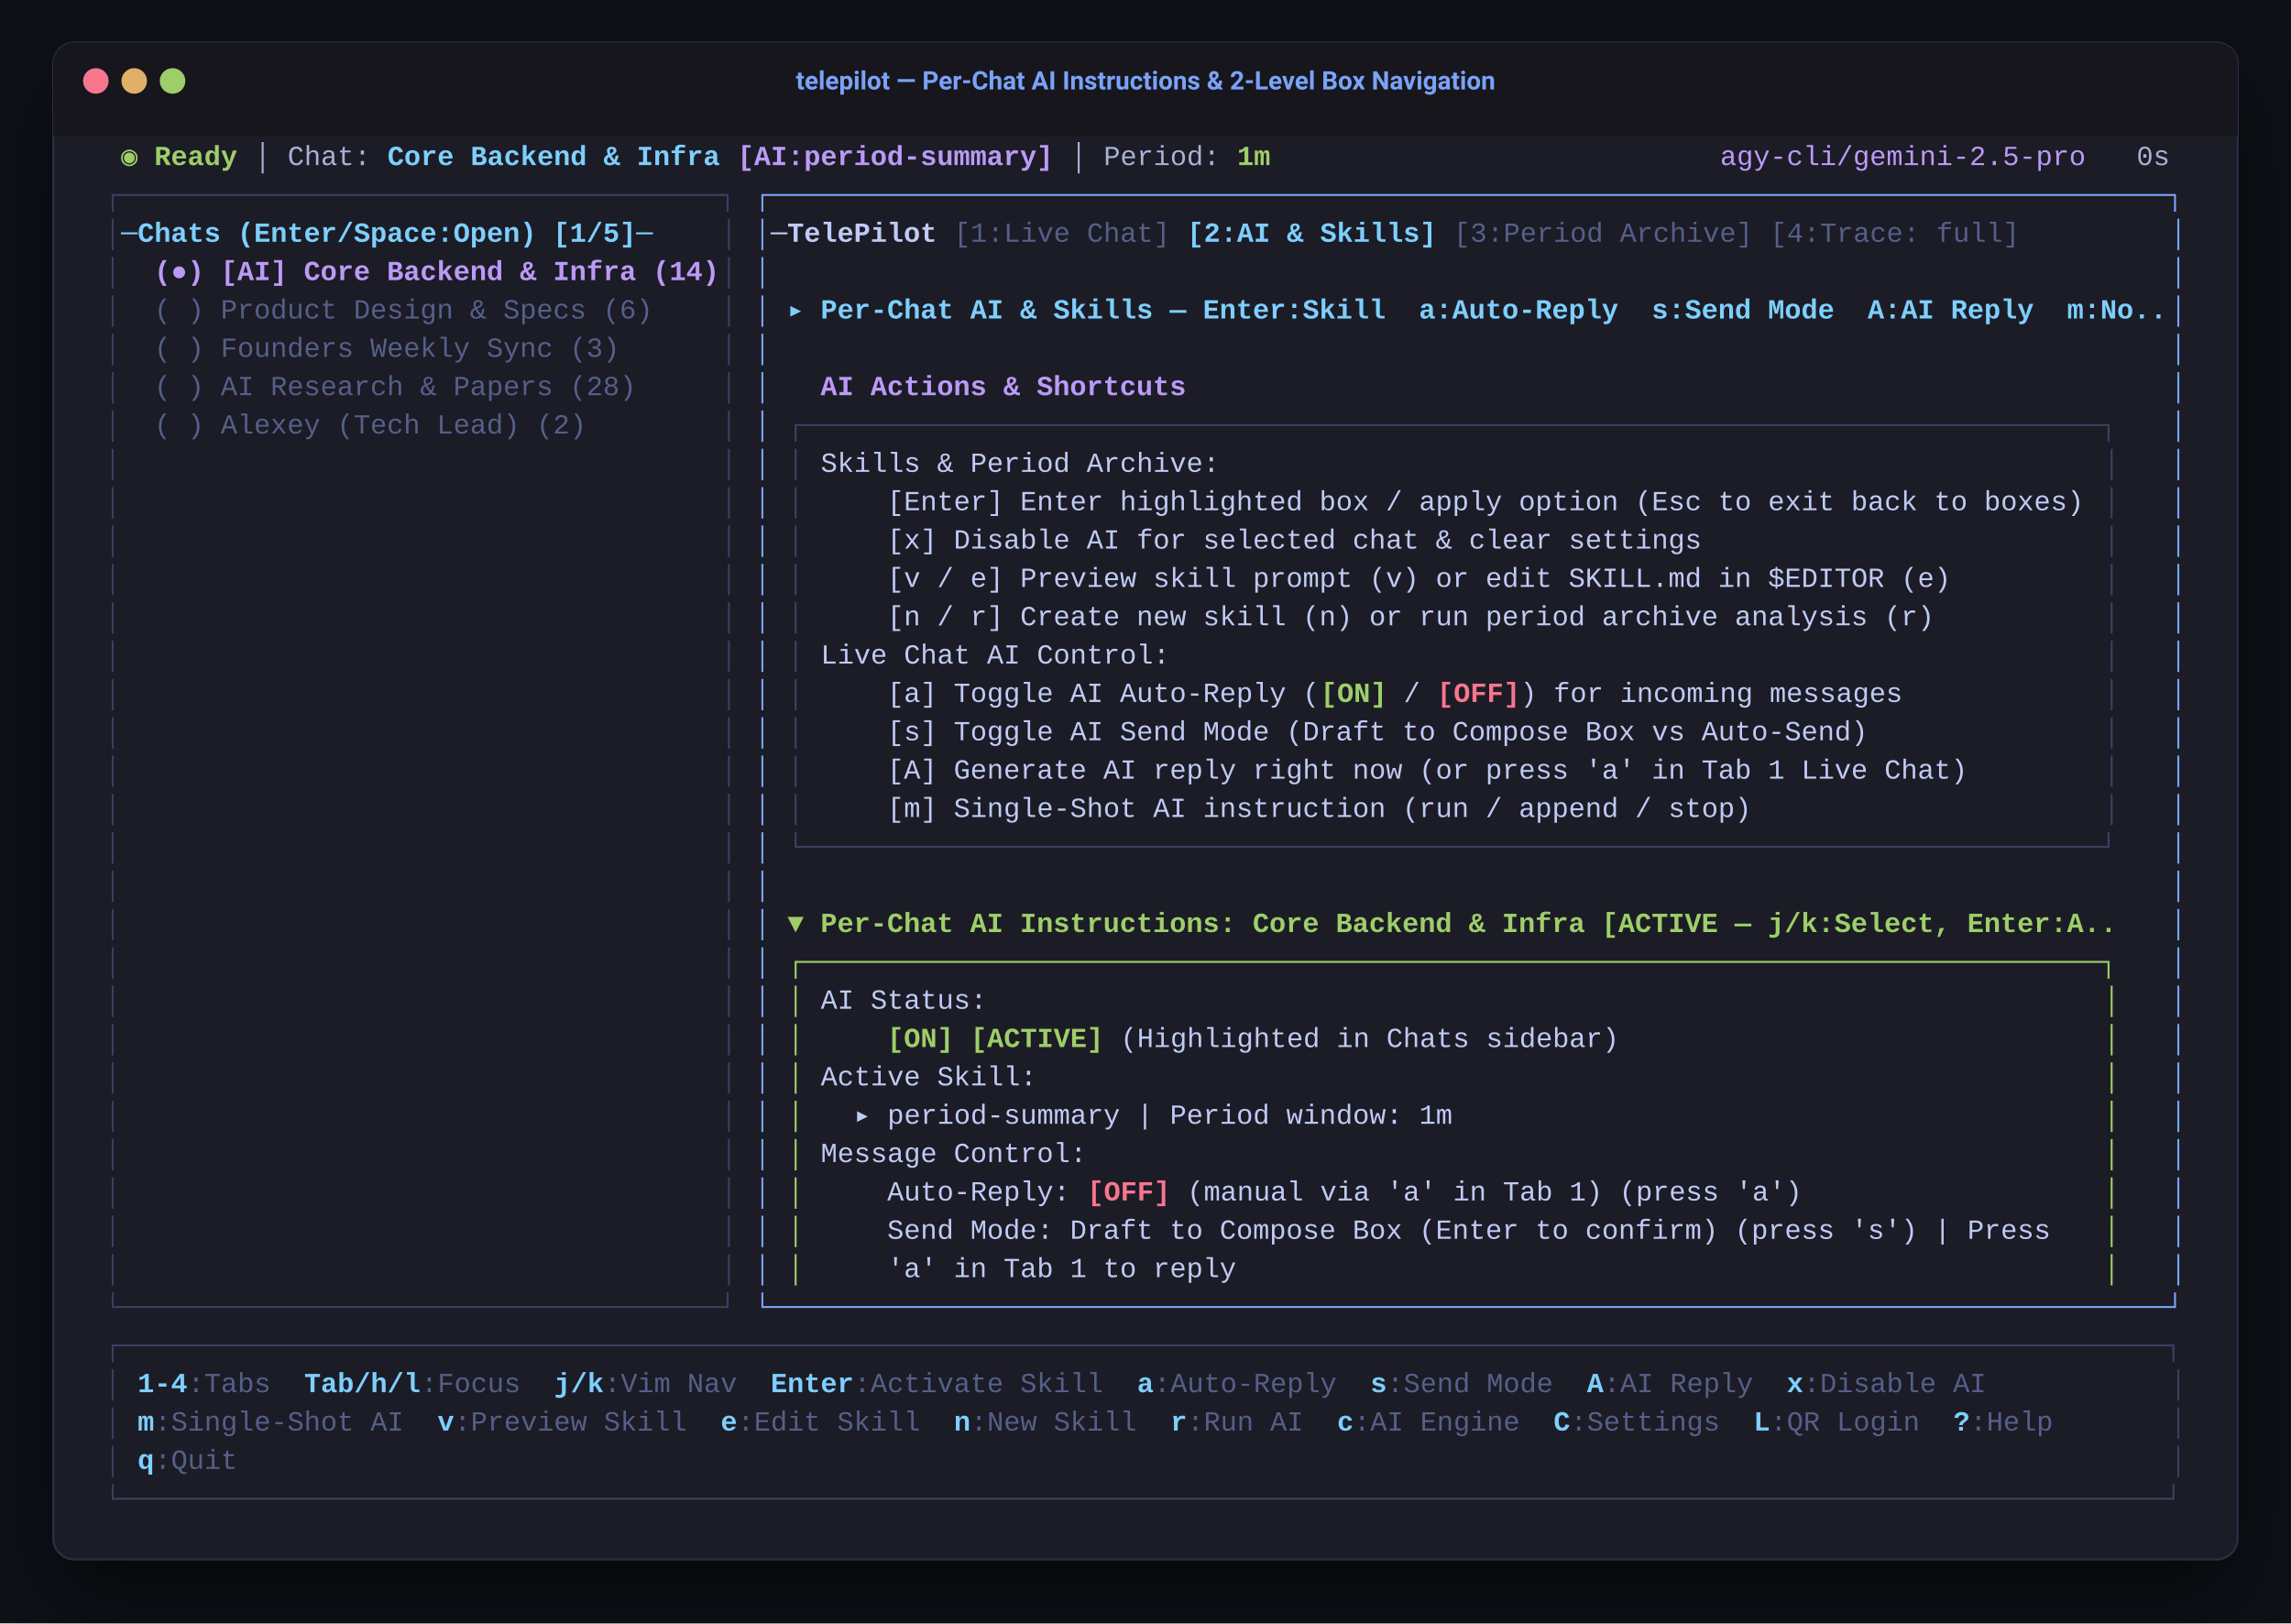
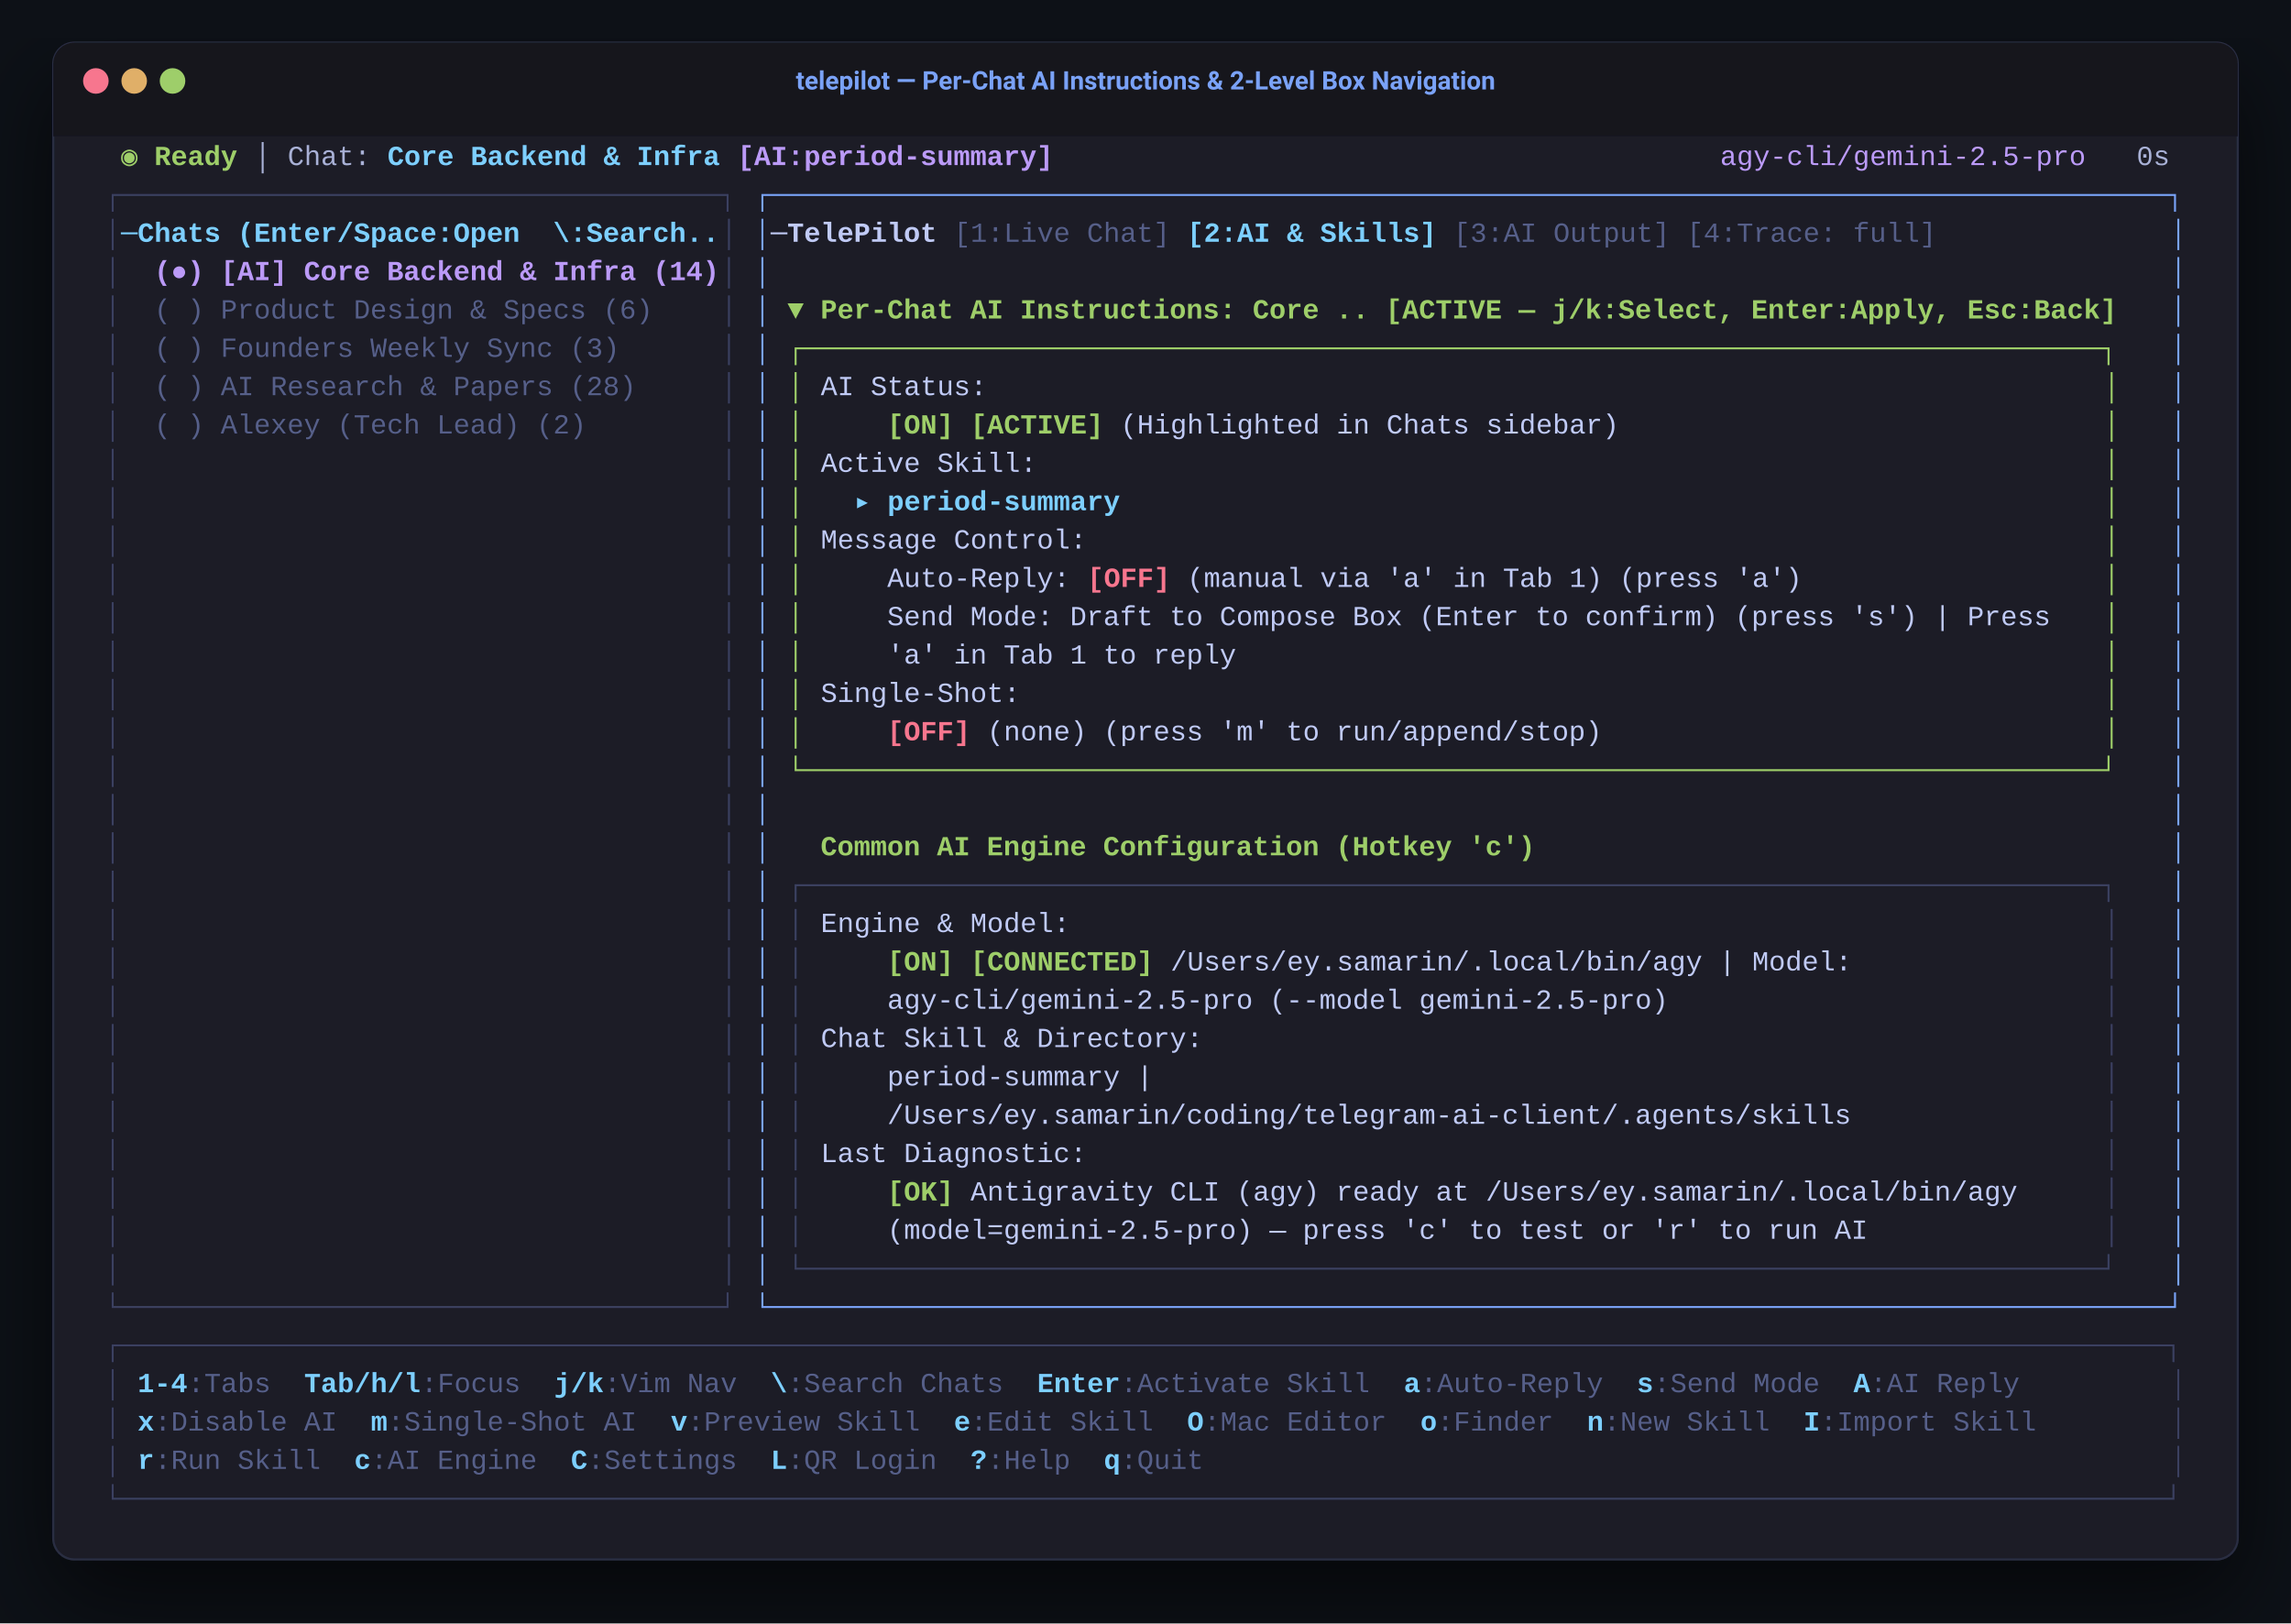
<svg xmlns="http://www.w3.org/2000/svg" viewBox="0 0 1075.5 762.0" width="1075.5" height="762.0">
  <defs>
    <filter id="shadow" x="-5%" y="-5%" width="110%" height="115%">
      <feDropShadow dx="0" dy="18" stdDeviation="22" flood-color="#000000" flood-opacity="0.6" />
    </filter>
  </defs>
  <style>
    .mono { font-family: ui-monospace, SFMono-Regular, Menlo, Monaco, Consolas, "Liberation Mono", "Courier New", monospace; font-size: 13px; font-variant-ligatures: none; }
  </style>
  <rect width="100%" height="100%" fill="#0d1117" />
  <g transform="translate(25.0, 20.0)" filter="url(#shadow)" font-family="ui-monospace, SFMono-Regular, Menlo, Monaco, Consolas, 'Liberation Mono', 'Courier New', monospace" font-size="13">
    <rect width="1025.5" height="712.0" rx="10" ry="10" fill="#1a1b26" stroke="#292e42" stroke-width="1" />
    <path d="M 0,10 A 10,10 0 0 1 10,0 L 1015.5,0 A 10,10 0 0 1 1025.5,10 L 1025.5,44.0 L 0,44.0 Z" fill="#16161e" />
    <circle cx="20" cy="18" r="6" fill="#f7768e" />
    <circle cx="38" cy="18" r="6" fill="#e0af68" />
    <circle cx="56" cy="18" r="6" fill="#9ece6a" />
    <text x="512.8" y="22" font-family="-apple-system, BlinkMacSystemFont, 'Segoe UI', Roboto, Helvetica, Arial, sans-serif" font-size="12" fill="#7aa2f7" font-weight="600" text-anchor="middle">telepilot — Per-Chat AI Instructions &amp; 2-Level Box Navigation</text>
    <text class="mono" x="24.0" y="57.5" xml:space="preserve">
      <tspan x="31.8" y="57.5" fill="#9ece69" font-weight="bold">◉ Ready</tspan>
      <tspan x="86.6" y="57.5" fill="#a9b1d6"> │ Chat: </tspan>
      <tspan x="156.9" y="57.5" fill="#7dcfff" font-weight="bold">Core Backend &amp; Infra</tspan>
      <tspan x="321.2" y="57.5" fill="#bb9af7" font-weight="bold">[AI:period-summary]</tspan>
-       <tspan x="469.7" y="57.5" fill="#a9b1d6"> │ Period: </tspan>
-       <tspan x="555.8" y="57.5" fill="#9ece69" font-weight="bold">1m</tspan>
      <tspan x="782.5" y="57.5" fill="#bb9af7">agy-cli/gemini-2.5-pro</tspan>
      <tspan x="954.6" y="57.5" fill="#a9b1d6">   0s </tspan>
    </text>
    <text class="mono" x="24.0" y="75.5" xml:space="preserve">
      <tspan x="24.0" y="75.5" fill="#3b4161">┌────────────────────────────────────┐</tspan>
      <tspan x="329.0" y="75.5" fill="#79a2f7">┌────────────────────────────────────────────────────────────────────────────────────┐</tspan>
    </text>
    <text class="mono" x="24.0" y="93.5" xml:space="preserve">
      <tspan x="24.0" y="93.5" fill="#3b4161">│</tspan>
-       <tspan x="31.8" y="93.5" fill="#7dcfff" font-weight="bold">─Chats (Enter/Space:Open) [1/5]─    </tspan>
+       <tspan x="31.8" y="93.5" fill="#7dcfff" font-weight="bold">─Chats (Enter/Space:Open  \:Search..</tspan>
      <tspan x="313.3" y="93.5" fill="#3b4161">│</tspan>
      <tspan x="329.0" y="93.5" fill="#79a2f7">│</tspan>
      <tspan x="336.8" y="93.5" fill="#c0caf5" font-weight="bold">─TelePilot</tspan>
      <tspan x="422.8" y="93.5" fill="#565f89">[1:Live Chat]</tspan>
      <tspan x="532.3" y="93.5" fill="#7dcfff" font-weight="bold">[2:AI &amp; Skills]</tspan>
-       <tspan x="657.4" y="93.5" fill="#565f89">[3:Period Archive]</tspan>
-       <tspan x="806.0" y="93.5" fill="#565f89">[4:Trace: full]</tspan>
+       <tspan x="657.4" y="93.5" fill="#565f89">[3:AI Output]</tspan>
+       <tspan x="766.9" y="93.5" fill="#565f89">[4:Trace: full]</tspan>
      <tspan x="993.7" y="93.5" fill="#79a2f7">│</tspan>
    </text>
    <text class="mono" x="24.0" y="111.5" xml:space="preserve">
      <tspan x="24.0" y="111.5" fill="#3b4161">│</tspan>
      <tspan x="31.8" y="111.5" fill="#bb9af7" font-weight="bold">  (●) [AI] Core Backend &amp; Infra (14)</tspan>
      <tspan x="313.3" y="111.5" fill="#3b4161">│</tspan>
      <tspan x="329.0" y="111.5" fill="#79a2f7">│</tspan>
      <tspan x="993.7" y="111.5" fill="#79a2f7">│</tspan>
    </text>
    <text class="mono" x="24.0" y="129.5" xml:space="preserve">
      <tspan x="24.0" y="129.5" fill="#3b4161">│</tspan>
      <tspan x="31.8" y="129.5" fill="#565f89">  ( ) Product Design &amp; Specs (6)    </tspan>
      <tspan x="313.3" y="129.5" fill="#3b4161">│</tspan>
      <tspan x="329.0" y="129.5" fill="#79a2f7">│</tspan>
-       <tspan x="336.8" y="129.5" fill="#7dcfff" font-weight="bold"> ▸ Per-Chat AI &amp; Skills — Enter:Skill  a:Auto-Reply  s:Send Mode  A:AI Reply  m:No..</tspan>
+       <tspan x="344.6" y="129.5" fill="#9ece69" font-weight="bold">▼ Per-Chat AI Instructions: Core .. [ACTIVE — j/k:Select, Enter:Apply, Esc:Back]</tspan>
      <tspan x="993.7" y="129.5" fill="#79a2f7">│</tspan>
    </text>
    <text class="mono" x="24.0" y="147.5" xml:space="preserve">
      <tspan x="24.0" y="147.5" fill="#3b4161">│</tspan>
      <tspan x="31.8" y="147.5" fill="#565f89">  ( ) Founders Weekly Sync (3)      </tspan>
      <tspan x="313.3" y="147.5" fill="#3b4161">│</tspan>
      <tspan x="329.0" y="147.5" fill="#79a2f7">│</tspan>
+       <tspan x="344.6" y="147.5" fill="#9ece69">┌──────────────────────────────────────────────────────────────────────────────┐</tspan>
      <tspan x="993.7" y="147.5" fill="#79a2f7">│</tspan>
    </text>
    <text class="mono" x="24.0" y="165.5" xml:space="preserve">
      <tspan x="24.0" y="165.5" fill="#3b4161">│</tspan>
      <tspan x="31.8" y="165.5" fill="#565f89">  ( ) AI Research &amp; Papers (28)     </tspan>
      <tspan x="313.3" y="165.5" fill="#3b4161">│</tspan>
      <tspan x="329.0" y="165.5" fill="#79a2f7">│</tspan>
-       <tspan x="344.6" y="165.5" fill="#bb9af7" font-weight="bold">  AI Actions &amp; Shortcuts</tspan>
+       <tspan x="344.6" y="165.5" fill="#9ece69">│</tspan>
+       <tspan x="360.3" y="165.5" fill="#c0caf5">AI Status:                                                                  </tspan>
+       <tspan x="962.4" y="165.5" fill="#9ece69">│</tspan>
      <tspan x="993.7" y="165.5" fill="#79a2f7">│</tspan>
    </text>
    <text class="mono" x="24.0" y="183.5" xml:space="preserve">
      <tspan x="24.0" y="183.5" fill="#3b4161">│</tspan>
      <tspan x="31.8" y="183.5" fill="#565f89">  ( ) Alexey (Tech Lead) (2)        </tspan>
      <tspan x="313.3" y="183.5" fill="#3b4161">│</tspan>
      <tspan x="329.0" y="183.5" fill="#79a2f7">│</tspan>
-       <tspan x="344.6" y="183.5" fill="#3b4161">┌──────────────────────────────────────────────────────────────────────────────┐</tspan>
+       <tspan x="344.6" y="183.5" fill="#9ece69">│</tspan>
+       <tspan x="391.5" y="183.5" fill="#9ece69" font-weight="bold">[ON]</tspan>
+       <tspan x="430.6" y="183.5" fill="#9ece69" font-weight="bold">[ACTIVE]</tspan>
+       <tspan x="493.2" y="183.5" fill="#c0caf5"> (Highlighted in Chats sidebar)                            </tspan>
+       <tspan x="962.4" y="183.5" fill="#9ece69">│</tspan>
      <tspan x="993.7" y="183.5" fill="#79a2f7">│</tspan>
    </text>
    <text class="mono" x="24.0" y="201.5" xml:space="preserve">
      <tspan x="24.0" y="201.5" fill="#3b4161">│</tspan>
      <tspan x="313.3" y="201.5" fill="#3b4161">│</tspan>
      <tspan x="329.0" y="201.5" fill="#79a2f7">│</tspan>
-       <tspan x="344.6" y="201.5" fill="#3b4161">│</tspan>
-       <tspan x="360.3" y="201.5" fill="#c0caf5">Skills &amp; Period Archive:                                                    </tspan>
-       <tspan x="962.4" y="201.5" fill="#3b4161">│</tspan>
+       <tspan x="344.6" y="201.5" fill="#9ece69">│</tspan>
+       <tspan x="360.3" y="201.5" fill="#c0caf5">Active Skill:                                                               </tspan>
+       <tspan x="962.4" y="201.5" fill="#9ece69">│</tspan>
      <tspan x="993.7" y="201.5" fill="#79a2f7">│</tspan>
    </text>
    <text class="mono" x="24.0" y="219.5" xml:space="preserve">
      <tspan x="24.0" y="219.5" fill="#3b4161">│</tspan>
      <tspan x="313.3" y="219.5" fill="#3b4161">│</tspan>
      <tspan x="329.0" y="219.5" fill="#79a2f7">│</tspan>
-       <tspan x="344.6" y="219.5" fill="#3b4161">│</tspan>
-       <tspan x="360.3" y="219.5" fill="#c0caf5">    [Enter] Enter highlighted box / apply option (Esc to exit back to boxes)</tspan>
-       <tspan x="962.4" y="219.5" fill="#3b4161">│</tspan>
+       <tspan x="344.6" y="219.5" fill="#9ece69">│</tspan>
+       <tspan x="360.3" y="219.5" fill="#7dcfff" font-weight="bold">  ▸ period-summary                                                          </tspan>
+       <tspan x="962.4" y="219.5" fill="#9ece69">│</tspan>
      <tspan x="993.7" y="219.5" fill="#79a2f7">│</tspan>
    </text>
    <text class="mono" x="24.0" y="237.5" xml:space="preserve">
      <tspan x="24.0" y="237.5" fill="#3b4161">│</tspan>
      <tspan x="313.3" y="237.5" fill="#3b4161">│</tspan>
      <tspan x="329.0" y="237.5" fill="#79a2f7">│</tspan>
-       <tspan x="344.6" y="237.5" fill="#3b4161">│</tspan>
-       <tspan x="360.3" y="237.5" fill="#c0caf5">    [x] Disable AI for selected chat &amp; clear settings                       </tspan>
-       <tspan x="962.4" y="237.5" fill="#3b4161">│</tspan>
+       <tspan x="344.6" y="237.5" fill="#9ece69">│</tspan>
+       <tspan x="360.3" y="237.5" fill="#c0caf5">Message Control:                                                            </tspan>
+       <tspan x="962.4" y="237.5" fill="#9ece69">│</tspan>
      <tspan x="993.7" y="237.5" fill="#79a2f7">│</tspan>
    </text>
    <text class="mono" x="24.0" y="255.5" xml:space="preserve">
      <tspan x="24.0" y="255.5" fill="#3b4161">│</tspan>
      <tspan x="313.3" y="255.5" fill="#3b4161">│</tspan>
      <tspan x="329.0" y="255.5" fill="#79a2f7">│</tspan>
-       <tspan x="344.6" y="255.5" fill="#3b4161">│</tspan>
-       <tspan x="360.3" y="255.5" fill="#c0caf5">    [v / e] Preview skill prompt (v) or edit SKILL.md in $EDITOR (e)        </tspan>
-       <tspan x="962.4" y="255.5" fill="#3b4161">│</tspan>
+       <tspan x="344.6" y="255.5" fill="#9ece69">│</tspan>
+       <tspan x="360.3" y="255.5" fill="#c0caf5">    Auto-Reply: </tspan>
+       <tspan x="485.4" y="255.5" fill="#f7768e" font-weight="bold">[OFF]</tspan>
+       <tspan x="524.5" y="255.5" fill="#c0caf5"> (manual via 'a' in Tab 1) (press 'a')                 </tspan>
+       <tspan x="962.4" y="255.5" fill="#9ece69">│</tspan>
      <tspan x="993.7" y="255.5" fill="#79a2f7">│</tspan>
    </text>
    <text class="mono" x="24.0" y="273.5" xml:space="preserve">
      <tspan x="24.0" y="273.5" fill="#3b4161">│</tspan>
      <tspan x="313.3" y="273.5" fill="#3b4161">│</tspan>
      <tspan x="329.0" y="273.5" fill="#79a2f7">│</tspan>
-       <tspan x="344.6" y="273.5" fill="#3b4161">│</tspan>
-       <tspan x="360.3" y="273.5" fill="#c0caf5">    [n / r] Create new skill (n) or run period archive analysis (r)         </tspan>
-       <tspan x="962.4" y="273.5" fill="#3b4161">│</tspan>
+       <tspan x="344.6" y="273.5" fill="#9ece69">│</tspan>
+       <tspan x="360.3" y="273.5" fill="#c0caf5">    Send Mode: Draft to Compose Box (Enter to confirm) (press 's') | Press  </tspan>
+       <tspan x="962.4" y="273.5" fill="#9ece69">│</tspan>
      <tspan x="993.7" y="273.5" fill="#79a2f7">│</tspan>
    </text>
    <text class="mono" x="24.0" y="291.5" xml:space="preserve">
      <tspan x="24.0" y="291.5" fill="#3b4161">│</tspan>
      <tspan x="313.3" y="291.5" fill="#3b4161">│</tspan>
      <tspan x="329.0" y="291.5" fill="#79a2f7">│</tspan>
-       <tspan x="344.6" y="291.5" fill="#3b4161">│</tspan>
-       <tspan x="360.3" y="291.5" fill="#c0caf5">Live Chat AI Control:                                                       </tspan>
-       <tspan x="962.4" y="291.5" fill="#3b4161">│</tspan>
+       <tspan x="344.6" y="291.5" fill="#9ece69">│</tspan>
+       <tspan x="360.3" y="291.5" fill="#c0caf5">    'a' in Tab 1 to reply                                                   </tspan>
+       <tspan x="962.4" y="291.5" fill="#9ece69">│</tspan>
      <tspan x="993.7" y="291.5" fill="#79a2f7">│</tspan>
    </text>
    <text class="mono" x="24.0" y="309.5" xml:space="preserve">
      <tspan x="24.0" y="309.5" fill="#3b4161">│</tspan>
      <tspan x="313.3" y="309.5" fill="#3b4161">│</tspan>
      <tspan x="329.0" y="309.5" fill="#79a2f7">│</tspan>
-       <tspan x="344.6" y="309.5" fill="#3b4161">│</tspan>
-       <tspan x="360.3" y="309.5" fill="#c0caf5">    [a] Toggle AI Auto-Reply (</tspan>
-       <tspan x="594.9" y="309.5" fill="#9ece69" font-weight="bold">[ON]</tspan>
-       <tspan x="626.1" y="309.5" fill="#c0caf5"> / </tspan>
-       <tspan x="649.6" y="309.5" fill="#f7768e" font-weight="bold">[OFF]</tspan>
-       <tspan x="688.7" y="309.5" fill="#c0caf5">) for incoming messages           </tspan>
-       <tspan x="962.4" y="309.5" fill="#3b4161">│</tspan>
+       <tspan x="344.6" y="309.5" fill="#9ece69">│</tspan>
+       <tspan x="360.3" y="309.5" fill="#c0caf5">Single-Shot:                                                                </tspan>
+       <tspan x="962.4" y="309.5" fill="#9ece69">│</tspan>
      <tspan x="993.7" y="309.5" fill="#79a2f7">│</tspan>
    </text>
    <text class="mono" x="24.0" y="327.5" xml:space="preserve">
      <tspan x="24.0" y="327.5" fill="#3b4161">│</tspan>
      <tspan x="313.3" y="327.5" fill="#3b4161">│</tspan>
      <tspan x="329.0" y="327.5" fill="#79a2f7">│</tspan>
-       <tspan x="344.6" y="327.5" fill="#3b4161">│</tspan>
-       <tspan x="360.3" y="327.5" fill="#c0caf5">    [s] Toggle AI Send Mode (Draft to Compose Box vs Auto-Send)             </tspan>
-       <tspan x="962.4" y="327.5" fill="#3b4161">│</tspan>
+       <tspan x="344.6" y="327.5" fill="#9ece69">│</tspan>
+       <tspan x="391.5" y="327.5" fill="#f7768e" font-weight="bold">[OFF]</tspan>
+       <tspan x="430.6" y="327.5" fill="#c0caf5"> (none) (press 'm' to run/append/stop)                             </tspan>
+       <tspan x="962.4" y="327.5" fill="#9ece69">│</tspan>
      <tspan x="993.7" y="327.5" fill="#79a2f7">│</tspan>
    </text>
    <text class="mono" x="24.0" y="345.5" xml:space="preserve">
      <tspan x="24.0" y="345.5" fill="#3b4161">│</tspan>
      <tspan x="313.3" y="345.5" fill="#3b4161">│</tspan>
      <tspan x="329.0" y="345.5" fill="#79a2f7">│</tspan>
-       <tspan x="344.6" y="345.5" fill="#3b4161">│</tspan>
-       <tspan x="360.3" y="345.5" fill="#c0caf5">    [A] Generate AI reply right now (or press 'a' in Tab 1 Live Chat)       </tspan>
-       <tspan x="962.4" y="345.5" fill="#3b4161">│</tspan>
+       <tspan x="344.6" y="345.5" fill="#9ece69">└──────────────────────────────────────────────────────────────────────────────┘</tspan>
      <tspan x="993.7" y="345.5" fill="#79a2f7">│</tspan>
    </text>
    <text class="mono" x="24.0" y="363.5" xml:space="preserve">
      <tspan x="24.0" y="363.5" fill="#3b4161">│</tspan>
      <tspan x="313.3" y="363.5" fill="#3b4161">│</tspan>
      <tspan x="329.0" y="363.5" fill="#79a2f7">│</tspan>
-       <tspan x="344.6" y="363.5" fill="#3b4161">│</tspan>
-       <tspan x="360.3" y="363.5" fill="#c0caf5">    [m] Single-Shot AI instruction (run / append / stop)                    </tspan>
-       <tspan x="962.4" y="363.5" fill="#3b4161">│</tspan>
      <tspan x="993.7" y="363.5" fill="#79a2f7">│</tspan>
    </text>
    <text class="mono" x="24.0" y="381.5" xml:space="preserve">
      <tspan x="24.0" y="381.5" fill="#3b4161">│</tspan>
      <tspan x="313.3" y="381.5" fill="#3b4161">│</tspan>
      <tspan x="329.0" y="381.5" fill="#79a2f7">│</tspan>
-       <tspan x="344.6" y="381.5" fill="#3b4161">└──────────────────────────────────────────────────────────────────────────────┘</tspan>
+       <tspan x="344.6" y="381.5" fill="#9ece69" font-weight="bold">  Common AI Engine Configuration (Hotkey 'c')                                   </tspan>
      <tspan x="993.7" y="381.5" fill="#79a2f7">│</tspan>
    </text>
    <text class="mono" x="24.0" y="399.5" xml:space="preserve">
      <tspan x="24.0" y="399.5" fill="#3b4161">│</tspan>
      <tspan x="313.3" y="399.5" fill="#3b4161">│</tspan>
      <tspan x="329.0" y="399.5" fill="#79a2f7">│</tspan>
+       <tspan x="344.6" y="399.5" fill="#3b4161">┌──────────────────────────────────────────────────────────────────────────────┐</tspan>
      <tspan x="993.7" y="399.5" fill="#79a2f7">│</tspan>
    </text>
    <text class="mono" x="24.0" y="417.5" xml:space="preserve">
      <tspan x="24.0" y="417.5" fill="#3b4161">│</tspan>
      <tspan x="313.3" y="417.5" fill="#3b4161">│</tspan>
      <tspan x="329.0" y="417.5" fill="#79a2f7">│</tspan>
-       <tspan x="344.6" y="417.5" fill="#9ece69" font-weight="bold">▼ Per-Chat AI Instructions: Core Backend &amp; Infra [ACTIVE — j/k:Select, Enter:A..</tspan>
+       <tspan x="344.6" y="417.5" fill="#3b4161">│</tspan>
+       <tspan x="360.3" y="417.5" fill="#c0caf5">Engine &amp; Model:                                                             </tspan>
+       <tspan x="962.4" y="417.5" fill="#3b4161">│</tspan>
      <tspan x="993.7" y="417.5" fill="#79a2f7">│</tspan>
    </text>
    <text class="mono" x="24.0" y="435.5" xml:space="preserve">
      <tspan x="24.0" y="435.5" fill="#3b4161">│</tspan>
      <tspan x="313.3" y="435.5" fill="#3b4161">│</tspan>
      <tspan x="329.0" y="435.5" fill="#79a2f7">│</tspan>
-       <tspan x="344.6" y="435.5" fill="#9ece69">┌──────────────────────────────────────────────────────────────────────────────┐</tspan>
+       <tspan x="344.6" y="435.5" fill="#3b4161">│</tspan>
+       <tspan x="391.5" y="435.5" fill="#9ece69" font-weight="bold">[ON]</tspan>
+       <tspan x="430.6" y="435.5" fill="#9ece69" font-weight="bold">[CONNECTED]</tspan>
+       <tspan x="516.7" y="435.5" fill="#c0caf5"> /Users/ey.samarin/.local/bin/agy | Model:              </tspan>
+       <tspan x="962.4" y="435.5" fill="#3b4161">│</tspan>
      <tspan x="993.7" y="435.5" fill="#79a2f7">│</tspan>
    </text>
    <text class="mono" x="24.0" y="453.5" xml:space="preserve">
      <tspan x="24.0" y="453.5" fill="#3b4161">│</tspan>
      <tspan x="313.3" y="453.5" fill="#3b4161">│</tspan>
      <tspan x="329.0" y="453.5" fill="#79a2f7">│</tspan>
-       <tspan x="344.6" y="453.5" fill="#9ece69">│</tspan>
-       <tspan x="360.3" y="453.5" fill="#c0caf5">AI Status:                                                                  </tspan>
-       <tspan x="962.4" y="453.5" fill="#9ece69">│</tspan>
+       <tspan x="344.6" y="453.5" fill="#3b4161">│</tspan>
+       <tspan x="360.3" y="453.5" fill="#c0caf5">    agy-cli/gemini-2.5-pro (--model gemini-2.5-pro)                         </tspan>
+       <tspan x="962.4" y="453.5" fill="#3b4161">│</tspan>
      <tspan x="993.7" y="453.5" fill="#79a2f7">│</tspan>
    </text>
    <text class="mono" x="24.0" y="471.5" xml:space="preserve">
      <tspan x="24.0" y="471.5" fill="#3b4161">│</tspan>
      <tspan x="313.3" y="471.5" fill="#3b4161">│</tspan>
      <tspan x="329.0" y="471.5" fill="#79a2f7">│</tspan>
-       <tspan x="344.6" y="471.5" fill="#9ece69">│</tspan>
-       <tspan x="391.5" y="471.5" fill="#9ece69" font-weight="bold">[ON]</tspan>
-       <tspan x="430.6" y="471.5" fill="#9ece69" font-weight="bold">[ACTIVE]</tspan>
-       <tspan x="493.2" y="471.5" fill="#c0caf5"> (Highlighted in Chats sidebar)                            </tspan>
-       <tspan x="962.4" y="471.5" fill="#9ece69">│</tspan>
+       <tspan x="344.6" y="471.5" fill="#3b4161">│</tspan>
+       <tspan x="360.3" y="471.5" fill="#c0caf5">Chat Skill &amp; Directory:                                                     </tspan>
+       <tspan x="962.4" y="471.5" fill="#3b4161">│</tspan>
      <tspan x="993.7" y="471.5" fill="#79a2f7">│</tspan>
    </text>
    <text class="mono" x="24.0" y="489.5" xml:space="preserve">
      <tspan x="24.0" y="489.5" fill="#3b4161">│</tspan>
      <tspan x="313.3" y="489.5" fill="#3b4161">│</tspan>
      <tspan x="329.0" y="489.5" fill="#79a2f7">│</tspan>
-       <tspan x="344.6" y="489.5" fill="#9ece69">│</tspan>
-       <tspan x="360.3" y="489.5" fill="#c0caf5">Active Skill:                                                               </tspan>
-       <tspan x="962.4" y="489.5" fill="#9ece69">│</tspan>
+       <tspan x="344.6" y="489.5" fill="#3b4161">│</tspan>
+       <tspan x="360.3" y="489.5" fill="#c0caf5">    period-summary |                                                        </tspan>
+       <tspan x="962.4" y="489.5" fill="#3b4161">│</tspan>
      <tspan x="993.7" y="489.5" fill="#79a2f7">│</tspan>
    </text>
    <text class="mono" x="24.0" y="507.5" xml:space="preserve">
      <tspan x="24.0" y="507.5" fill="#3b4161">│</tspan>
      <tspan x="313.3" y="507.5" fill="#3b4161">│</tspan>
      <tspan x="329.0" y="507.5" fill="#79a2f7">│</tspan>
-       <tspan x="344.6" y="507.5" fill="#9ece69">│</tspan>
-       <tspan x="360.3" y="507.5" fill="#c0caf5">  ▸ period-summary | Period window: 1m                                      </tspan>
-       <tspan x="962.4" y="507.5" fill="#9ece69">│</tspan>
+       <tspan x="344.6" y="507.5" fill="#3b4161">│</tspan>
+       <tspan x="360.3" y="507.5" fill="#c0caf5">    /Users/ey.samarin/coding/telegram-ai-client/.agents/skills              </tspan>
+       <tspan x="962.4" y="507.5" fill="#3b4161">│</tspan>
      <tspan x="993.7" y="507.5" fill="#79a2f7">│</tspan>
    </text>
    <text class="mono" x="24.0" y="525.5" xml:space="preserve">
      <tspan x="24.0" y="525.5" fill="#3b4161">│</tspan>
      <tspan x="313.3" y="525.5" fill="#3b4161">│</tspan>
      <tspan x="329.0" y="525.5" fill="#79a2f7">│</tspan>
-       <tspan x="344.6" y="525.5" fill="#9ece69">│</tspan>
-       <tspan x="360.3" y="525.5" fill="#c0caf5">Message Control:                                                            </tspan>
-       <tspan x="962.4" y="525.5" fill="#9ece69">│</tspan>
+       <tspan x="344.6" y="525.5" fill="#3b4161">│</tspan>
+       <tspan x="360.3" y="525.5" fill="#c0caf5">Last Diagnostic:                                                            </tspan>
+       <tspan x="962.4" y="525.5" fill="#3b4161">│</tspan>
      <tspan x="993.7" y="525.5" fill="#79a2f7">│</tspan>
    </text>
    <text class="mono" x="24.0" y="543.5" xml:space="preserve">
      <tspan x="24.0" y="543.5" fill="#3b4161">│</tspan>
      <tspan x="313.3" y="543.5" fill="#3b4161">│</tspan>
      <tspan x="329.0" y="543.5" fill="#79a2f7">│</tspan>
-       <tspan x="344.6" y="543.5" fill="#9ece69">│</tspan>
-       <tspan x="360.3" y="543.5" fill="#c0caf5">    Auto-Reply: </tspan>
-       <tspan x="485.4" y="543.5" fill="#f7768e" font-weight="bold">[OFF]</tspan>
-       <tspan x="524.5" y="543.5" fill="#c0caf5"> (manual via 'a' in Tab 1) (press 'a')                 </tspan>
-       <tspan x="962.4" y="543.5" fill="#9ece69">│</tspan>
+       <tspan x="344.6" y="543.5" fill="#3b4161">│</tspan>
+       <tspan x="391.5" y="543.5" fill="#9ece69" font-weight="bold">[OK]</tspan>
+       <tspan x="422.8" y="543.5" fill="#c0caf5"> Antigravity CLI (agy) ready at /Users/ey.samarin/.local/bin/agy    </tspan>
+       <tspan x="962.4" y="543.5" fill="#3b4161">│</tspan>
      <tspan x="993.7" y="543.5" fill="#79a2f7">│</tspan>
    </text>
    <text class="mono" x="24.0" y="561.5" xml:space="preserve">
      <tspan x="24.0" y="561.5" fill="#3b4161">│</tspan>
      <tspan x="313.3" y="561.5" fill="#3b4161">│</tspan>
      <tspan x="329.0" y="561.5" fill="#79a2f7">│</tspan>
-       <tspan x="344.6" y="561.5" fill="#9ece69">│</tspan>
-       <tspan x="360.3" y="561.5" fill="#c0caf5">    Send Mode: Draft to Compose Box (Enter to confirm) (press 's') | Press  </tspan>
-       <tspan x="962.4" y="561.5" fill="#9ece69">│</tspan>
+       <tspan x="344.6" y="561.5" fill="#3b4161">│</tspan>
+       <tspan x="360.3" y="561.5" fill="#c0caf5">    (model=gemini-2.5-pro) — press 'c' to test or 'r' to run AI             </tspan>
+       <tspan x="962.4" y="561.5" fill="#3b4161">│</tspan>
      <tspan x="993.7" y="561.5" fill="#79a2f7">│</tspan>
    </text>
    <text class="mono" x="24.0" y="579.5" xml:space="preserve">
      <tspan x="24.0" y="579.5" fill="#3b4161">│</tspan>
      <tspan x="313.3" y="579.5" fill="#3b4161">│</tspan>
      <tspan x="329.0" y="579.5" fill="#79a2f7">│</tspan>
-       <tspan x="344.6" y="579.5" fill="#9ece69">│</tspan>
-       <tspan x="360.3" y="579.5" fill="#c0caf5">    'a' in Tab 1 to reply                                                   </tspan>
-       <tspan x="962.4" y="579.5" fill="#9ece69">│</tspan>
+       <tspan x="344.6" y="579.5" fill="#3b4161">└──────────────────────────────────────────────────────────────────────────────┘</tspan>
      <tspan x="993.7" y="579.5" fill="#79a2f7">│</tspan>
    </text>
    <text class="mono" x="24.0" y="597.5" xml:space="preserve">
      <tspan x="24.0" y="597.5" fill="#3b4161">└────────────────────────────────────┘</tspan>
      <tspan x="329.0" y="597.5" fill="#79a2f7">└────────────────────────────────────────────────────────────────────────────────────┘</tspan>
    </text>
    <text class="mono" x="24.0" y="615.5" xml:space="preserve">
      <tspan x="24.0" y="615.5" fill="#3b4161">┌───────────────────────────────────────────────────────────────────────────────────────────────────────────────────────────┐</tspan>
    </text>
    <text class="mono" x="24.0" y="633.5" xml:space="preserve">
      <tspan x="24.0" y="633.5" fill="#3b4161">│</tspan>
      <tspan x="39.6" y="633.5" fill="#7dcfff" font-weight="bold">1-4</tspan>
      <tspan x="63.1" y="633.5" fill="#565f89">:Tabs</tspan>
      <tspan x="117.8" y="633.5" fill="#7dcfff" font-weight="bold">Tab/h/l</tspan>
      <tspan x="172.6" y="633.5" fill="#565f89">:Focus</tspan>
      <tspan x="235.1" y="633.5" fill="#7dcfff" font-weight="bold">j/k</tspan>
      <tspan x="258.6" y="633.5" fill="#565f89">:Vim Nav</tspan>
-       <tspan x="336.8" y="633.5" fill="#7dcfff" font-weight="bold">Enter</tspan>
-       <tspan x="375.9" y="633.5" fill="#565f89">:Activate Skill</tspan>
-       <tspan x="508.8" y="633.5" fill="#7dcfff" font-weight="bold">a</tspan>
-       <tspan x="516.7" y="633.5" fill="#565f89">:Auto-Reply</tspan>
-       <tspan x="618.3" y="633.5" fill="#7dcfff" font-weight="bold">s</tspan>
-       <tspan x="626.1" y="633.5" fill="#565f89">:Send Mode</tspan>
-       <tspan x="720.0" y="633.5" fill="#7dcfff" font-weight="bold">A</tspan>
-       <tspan x="727.8" y="633.5" fill="#565f89">:AI Reply</tspan>
-       <tspan x="813.8" y="633.5" fill="#7dcfff" font-weight="bold">x</tspan>
-       <tspan x="821.6" y="633.5" fill="#565f89">:Disable AI</tspan>
+       <tspan x="336.8" y="633.5" fill="#7dcfff" font-weight="bold">\</tspan>
+       <tspan x="344.6" y="633.5" fill="#565f89">:Search Chats</tspan>
+       <tspan x="461.9" y="633.5" fill="#7dcfff" font-weight="bold">Enter</tspan>
+       <tspan x="501.0" y="633.5" fill="#565f89">:Activate Skill</tspan>
+       <tspan x="634.0" y="633.5" fill="#7dcfff" font-weight="bold">a</tspan>
+       <tspan x="641.8" y="633.5" fill="#565f89">:Auto-Reply</tspan>
+       <tspan x="743.4" y="633.5" fill="#7dcfff" font-weight="bold">s</tspan>
+       <tspan x="751.3" y="633.5" fill="#565f89">:Send Mode</tspan>
+       <tspan x="845.1" y="633.5" fill="#7dcfff" font-weight="bold">A</tspan>
+       <tspan x="852.9" y="633.5" fill="#565f89">:AI Reply</tspan>
      <tspan x="993.7" y="633.5" fill="#3b4161">│</tspan>
    </text>
    <text class="mono" x="24.0" y="651.5" xml:space="preserve">
      <tspan x="24.0" y="651.5" fill="#3b4161">│</tspan>
-       <tspan x="39.6" y="651.5" fill="#7dcfff" font-weight="bold">m</tspan>
-       <tspan x="47.5" y="651.5" fill="#565f89">:Single-Shot AI</tspan>
-       <tspan x="180.4" y="651.5" fill="#7dcfff" font-weight="bold">v</tspan>
-       <tspan x="188.2" y="651.5" fill="#565f89">:Preview Skill</tspan>
-       <tspan x="313.3" y="651.5" fill="#7dcfff" font-weight="bold">e</tspan>
-       <tspan x="321.2" y="651.5" fill="#565f89">:Edit Skill</tspan>
-       <tspan x="422.8" y="651.5" fill="#7dcfff" font-weight="bold">n</tspan>
-       <tspan x="430.6" y="651.5" fill="#565f89">:New Skill</tspan>
-       <tspan x="524.5" y="651.5" fill="#7dcfff" font-weight="bold">r</tspan>
-       <tspan x="532.3" y="651.5" fill="#565f89">:Run AI</tspan>
-       <tspan x="602.7" y="651.5" fill="#7dcfff" font-weight="bold">c</tspan>
-       <tspan x="610.5" y="651.5" fill="#565f89">:AI Engine</tspan>
-       <tspan x="704.3" y="651.5" fill="#7dcfff" font-weight="bold">C</tspan>
-       <tspan x="712.2" y="651.5" fill="#565f89">:Settings</tspan>
-       <tspan x="798.2" y="651.5" fill="#7dcfff" font-weight="bold">L</tspan>
-       <tspan x="806.0" y="651.5" fill="#565f89">:QR Login</tspan>
-       <tspan x="892.0" y="651.5" fill="#7dcfff" font-weight="bold">?</tspan>
-       <tspan x="899.8" y="651.5" fill="#565f89">:Help</tspan>
+       <tspan x="39.6" y="651.5" fill="#7dcfff" font-weight="bold">x</tspan>
+       <tspan x="47.5" y="651.5" fill="#565f89">:Disable AI</tspan>
+       <tspan x="149.1" y="651.5" fill="#7dcfff" font-weight="bold">m</tspan>
+       <tspan x="156.9" y="651.5" fill="#565f89">:Single-Shot AI</tspan>
+       <tspan x="289.9" y="651.5" fill="#7dcfff" font-weight="bold">v</tspan>
+       <tspan x="297.7" y="651.5" fill="#565f89">:Preview Skill</tspan>
+       <tspan x="422.8" y="651.5" fill="#7dcfff" font-weight="bold">e</tspan>
+       <tspan x="430.6" y="651.5" fill="#565f89">:Edit Skill</tspan>
+       <tspan x="532.3" y="651.5" fill="#7dcfff" font-weight="bold">O</tspan>
+       <tspan x="540.1" y="651.5" fill="#565f89">:Mac Editor</tspan>
+       <tspan x="641.8" y="651.5" fill="#7dcfff" font-weight="bold">o</tspan>
+       <tspan x="649.6" y="651.5" fill="#565f89">:Finder</tspan>
+       <tspan x="720.0" y="651.5" fill="#7dcfff" font-weight="bold">n</tspan>
+       <tspan x="727.8" y="651.5" fill="#565f89">:New Skill</tspan>
+       <tspan x="821.6" y="651.5" fill="#7dcfff" font-weight="bold">I</tspan>
+       <tspan x="829.5" y="651.5" fill="#565f89">:Import Skill</tspan>
      <tspan x="993.7" y="651.5" fill="#3b4161">│</tspan>
    </text>
    <text class="mono" x="24.0" y="669.5" xml:space="preserve">
      <tspan x="24.0" y="669.5" fill="#3b4161">│</tspan>
-       <tspan x="39.6" y="669.5" fill="#7dcfff" font-weight="bold">q</tspan>
-       <tspan x="47.5" y="669.5" fill="#565f89">:Quit</tspan>
+       <tspan x="39.6" y="669.5" fill="#7dcfff" font-weight="bold">r</tspan>
+       <tspan x="47.5" y="669.5" fill="#565f89">:Run Skill</tspan>
+       <tspan x="141.3" y="669.5" fill="#7dcfff" font-weight="bold">c</tspan>
+       <tspan x="149.1" y="669.5" fill="#565f89">:AI Engine</tspan>
+       <tspan x="243.0" y="669.5" fill="#7dcfff" font-weight="bold">C</tspan>
+       <tspan x="250.8" y="669.5" fill="#565f89">:Settings</tspan>
+       <tspan x="336.8" y="669.5" fill="#7dcfff" font-weight="bold">L</tspan>
+       <tspan x="344.6" y="669.5" fill="#565f89">:QR Login</tspan>
+       <tspan x="430.6" y="669.5" fill="#7dcfff" font-weight="bold">?</tspan>
+       <tspan x="438.5" y="669.5" fill="#565f89">:Help</tspan>
+       <tspan x="493.2" y="669.5" fill="#7dcfff" font-weight="bold">q</tspan>
+       <tspan x="501.0" y="669.5" fill="#565f89">:Quit</tspan>
      <tspan x="993.7" y="669.5" fill="#3b4161">│</tspan>
    </text>
    <text class="mono" x="24.0" y="687.5" xml:space="preserve">
      <tspan x="24.0" y="687.5" fill="#3b4161">└───────────────────────────────────────────────────────────────────────────────────────────────────────────────────────────┘</tspan>
    </text>
  </g>
</svg>
